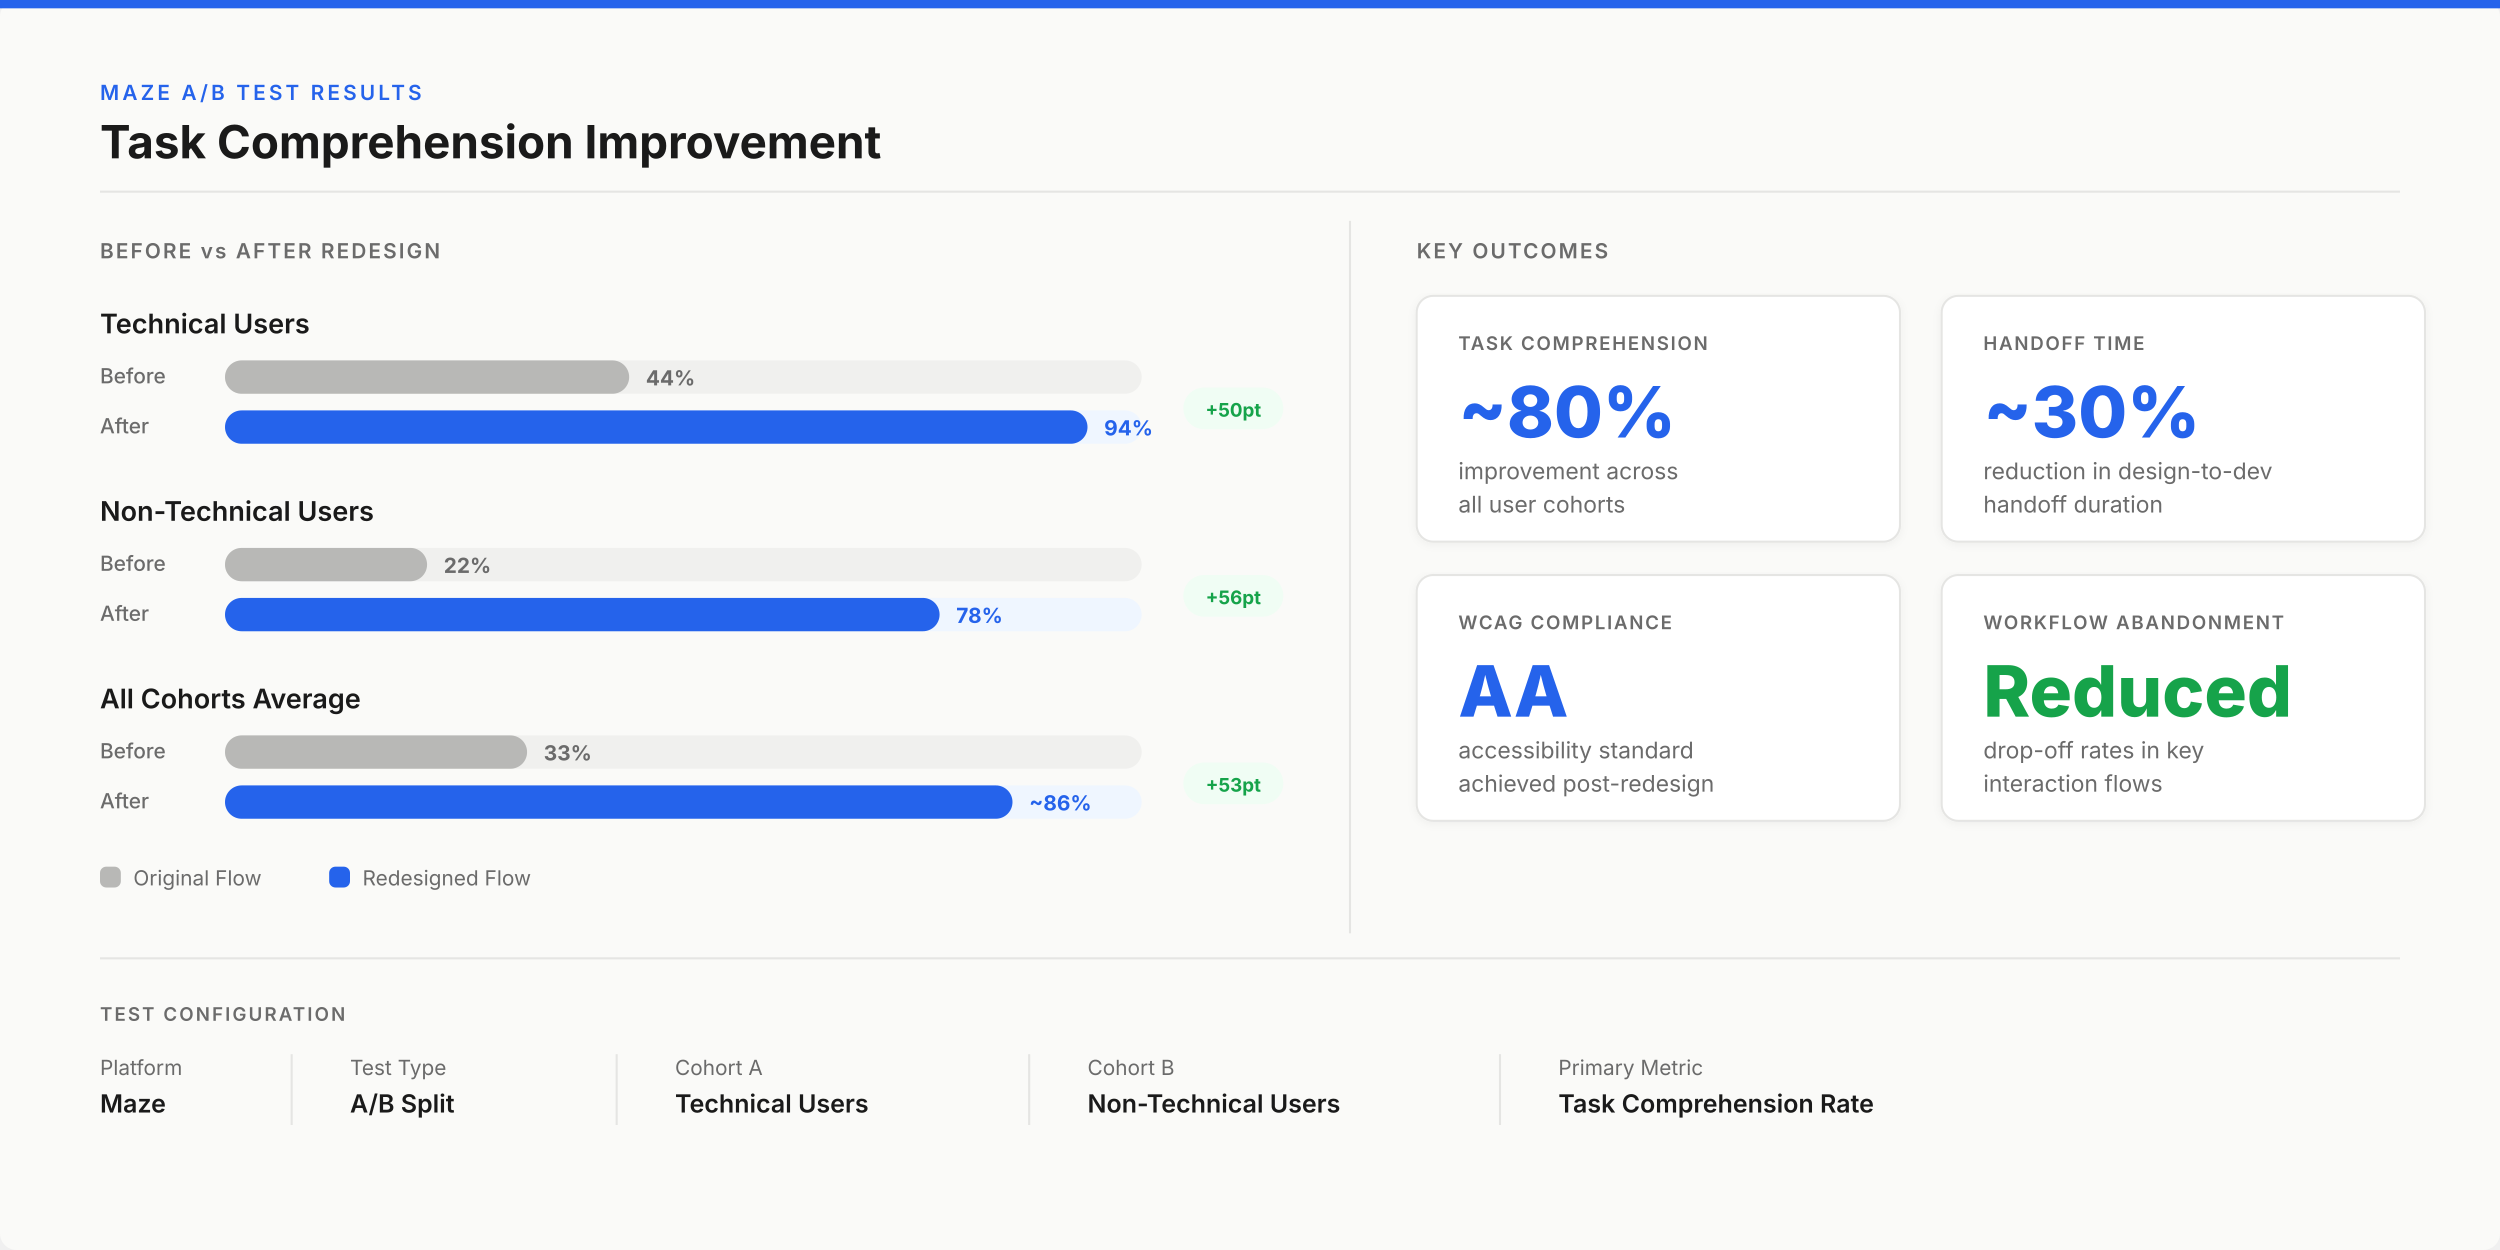
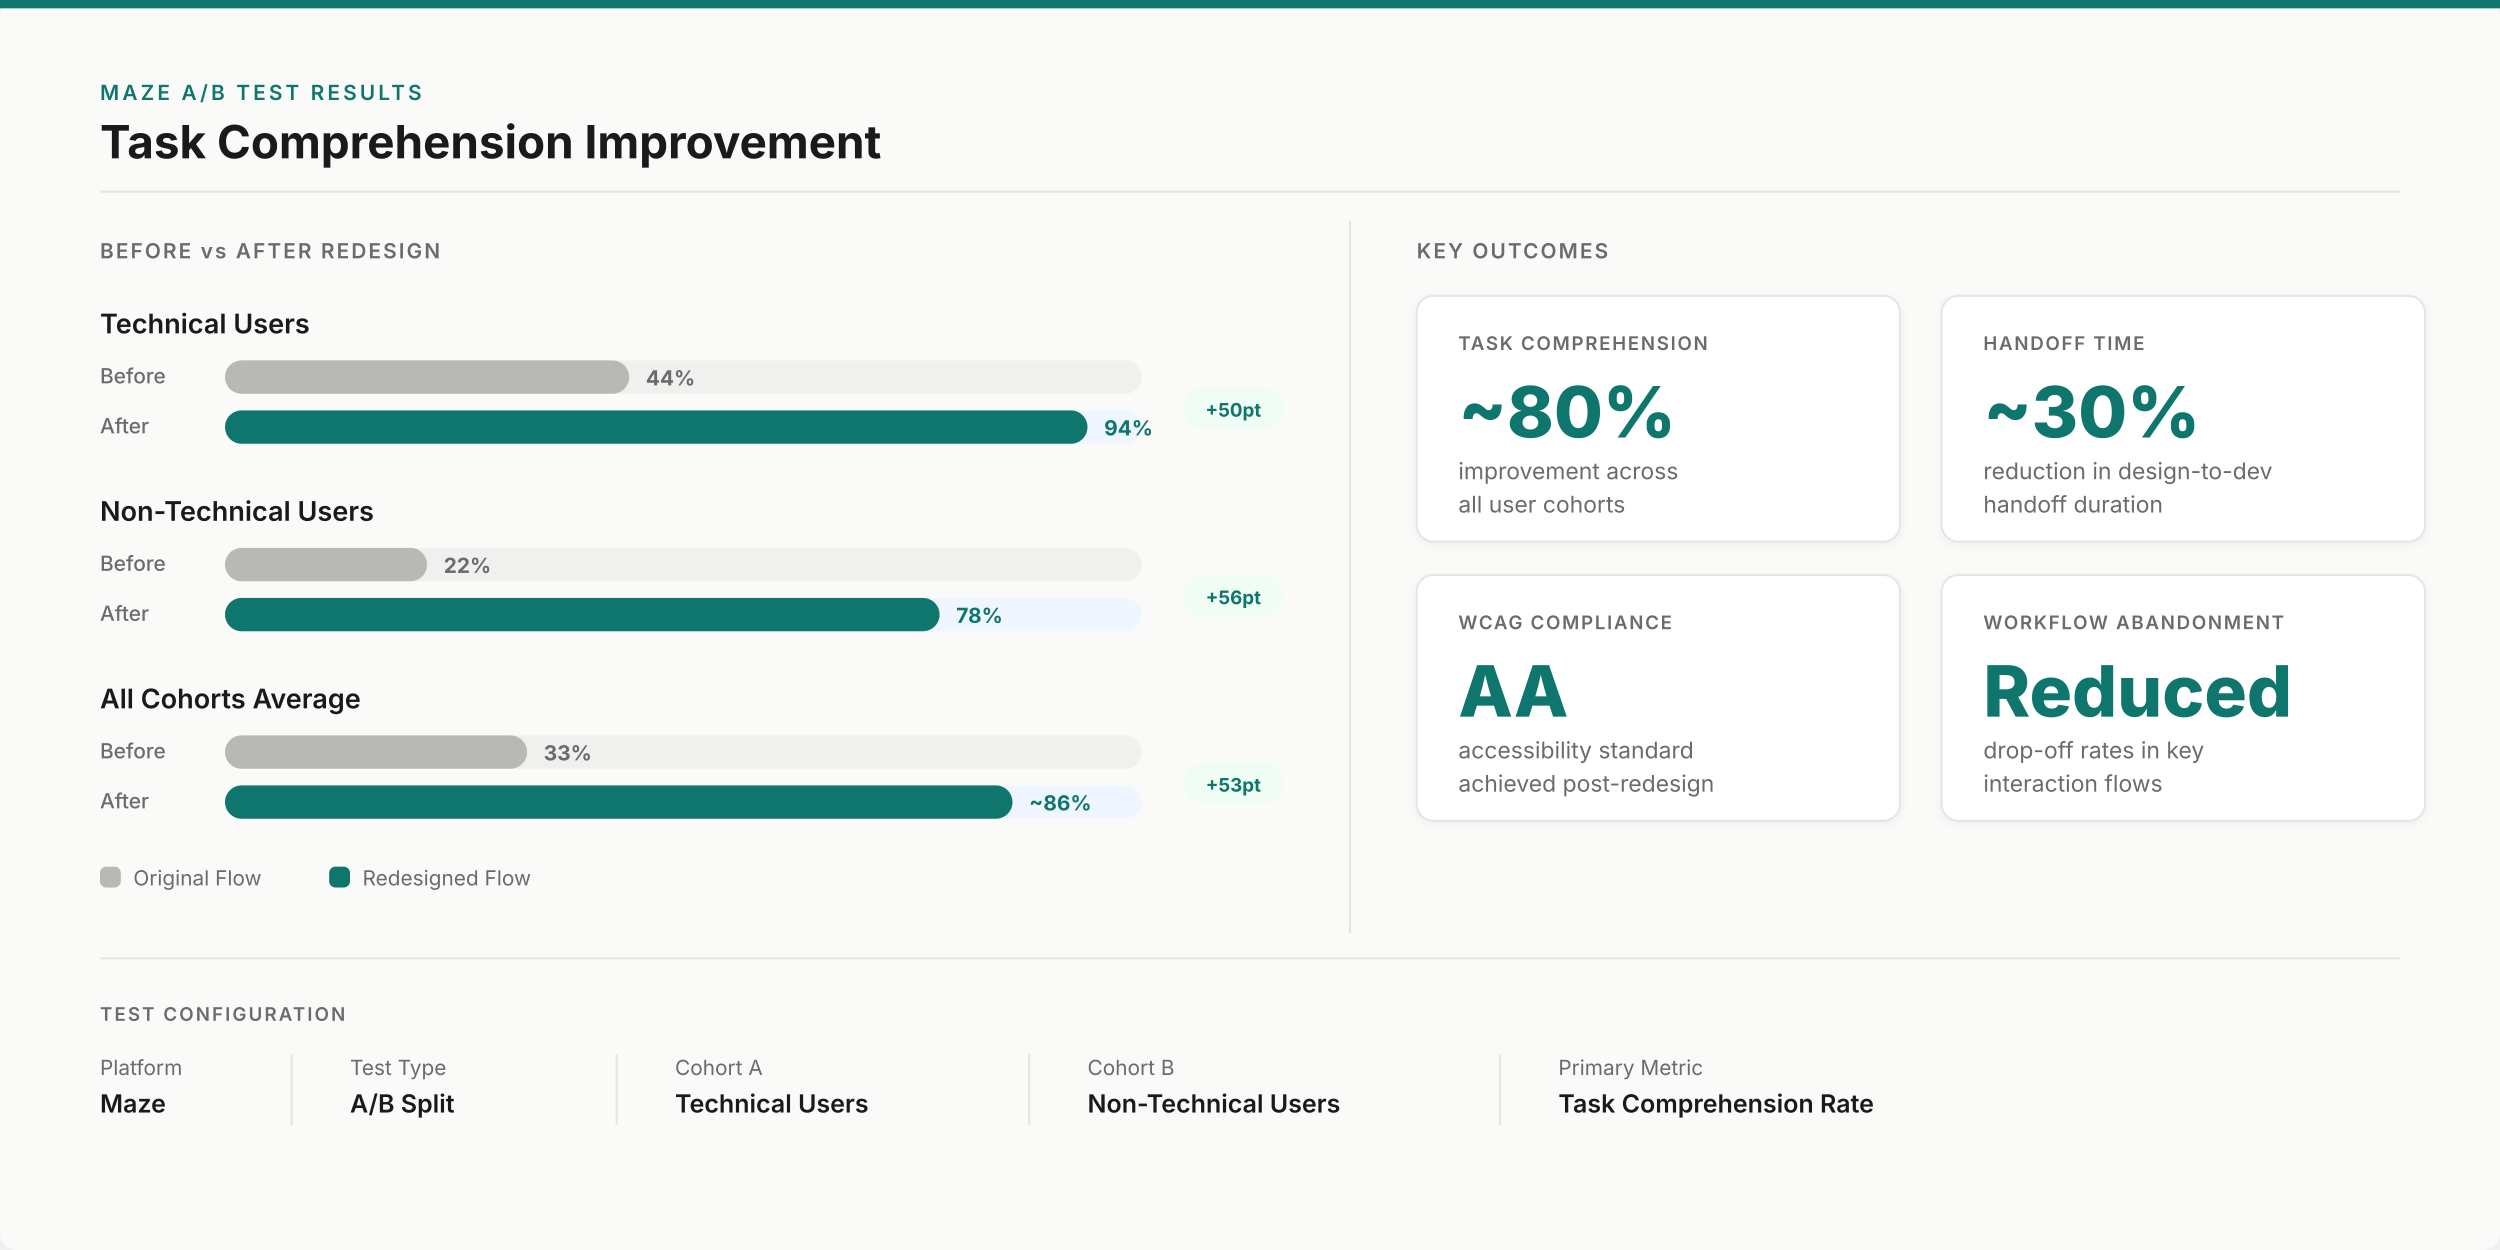
<svg xmlns="http://www.w3.org/2000/svg" viewBox="0 0 1200 600" font-family="'Inter', 'Segoe UI', 'Helvetica Neue', Arial, sans-serif">
  <defs>
    <filter id="cardShadow" x="-2%" y="-2%" width="104%" height="108%">
      <feDropShadow dx="0" dy="1" stdDeviation="2" flood-color="#000000" flood-opacity="0.05" />
    </filter>
  </defs>
  <rect width="1200" height="600" fill="#FAFAF8" rx="8" />
-   <rect width="1200" height="4" fill="#2563EB" />
-   <text x="48" y="48" font-size="10" font-weight="600" fill="#2563EB" letter-spacing="1.5">MAZE A/B TEST RESULTS</text>
+   <rect width="1200" height="4" fill="#0F766E" />
+   <text x="48" y="48" font-size="10" font-weight="600" fill="#0F766E" letter-spacing="1.5">MAZE A/B TEST RESULTS</text>
  <text x="48" y="76" font-size="22" font-weight="700" fill="#1A1A1A">Task Comprehension Improvement</text>
  <line x1="48" y1="92" x2="1152" y2="92" stroke="#E5E5E3" stroke-width="1" />
  <text x="48" y="124" font-size="10" font-weight="600" fill="#6B6B6B" letter-spacing="1">BEFORE vs AFTER REDESIGN</text>
  <text x="48" y="160" font-size="13" font-weight="600" fill="#1A1A1A">Technical Users</text>
  <text x="48" y="184" font-size="10" fill="#6B6B6B" font-weight="500">Before</text>
  <rect x="108" y="173" width="440" height="16" fill="#F0F0EE" rx="8" />
  <rect x="108" y="173" width="194" height="16" fill="#B8B8B6" rx="8" />
  <text x="310" y="185" font-size="10" font-weight="700" fill="#6B6B6B">44%</text>
  <text x="48" y="208" font-size="10" fill="#6B6B6B" font-weight="500">After</text>
  <rect x="108" y="197" width="440" height="16" fill="#EFF6FF" rx="8" />
-   <rect x="108" y="197" width="414" height="16" fill="#2563EB" rx="8" />
-   <text x="530" y="209" font-size="10" font-weight="700" fill="#2563EB">94%</text>
+   <rect x="108" y="197" width="414" height="16" fill="#0F766E" rx="8" />
+   <text x="530" y="209" font-size="10" font-weight="700" fill="#0F766E">94%</text>
  <rect x="568" y="186" width="48" height="20" rx="10" fill="#F0FDF4" />
-   <text x="592" y="200" font-size="9" font-weight="700" fill="#16A34A" text-anchor="middle">+50pt</text>
+   <text x="592" y="200" font-size="9" font-weight="700" fill="#0F766E" text-anchor="middle">+50pt</text>
  <text x="48" y="250" font-size="13" font-weight="600" fill="#1A1A1A">Non-Technical Users</text>
  <text x="48" y="274" font-size="10" fill="#6B6B6B" font-weight="500">Before</text>
  <rect x="108" y="263" width="440" height="16" fill="#F0F0EE" rx="8" />
  <rect x="108" y="263" width="97" height="16" fill="#B8B8B6" rx="8" />
  <text x="213" y="275" font-size="10" font-weight="700" fill="#6B6B6B">22%</text>
  <text x="48" y="298" font-size="10" fill="#6B6B6B" font-weight="500">After</text>
  <rect x="108" y="287" width="440" height="16" fill="#EFF6FF" rx="8" />
-   <rect x="108" y="287" width="343" height="16" fill="#2563EB" rx="8" />
-   <text x="459" y="299" font-size="10" font-weight="700" fill="#2563EB">78%</text>
+   <rect x="108" y="287" width="343" height="16" fill="#0F766E" rx="8" />
+   <text x="459" y="299" font-size="10" font-weight="700" fill="#0F766E">78%</text>
  <rect x="568" y="276" width="48" height="20" rx="10" fill="#F0FDF4" />
-   <text x="592" y="290" font-size="9" font-weight="700" fill="#16A34A" text-anchor="middle">+56pt</text>
+   <text x="592" y="290" font-size="9" font-weight="700" fill="#0F766E" text-anchor="middle">+56pt</text>
  <text x="48" y="340" font-size="13" font-weight="600" fill="#1A1A1A">All Cohorts Average</text>
  <text x="48" y="364" font-size="10" fill="#6B6B6B" font-weight="500">Before</text>
  <rect x="108" y="353" width="440" height="16" fill="#F0F0EE" rx="8" />
  <rect x="108" y="353" width="145" height="16" fill="#B8B8B6" rx="8" />
  <text x="261" y="365" font-size="10" font-weight="700" fill="#6B6B6B">33%</text>
  <text x="48" y="388" font-size="10" fill="#6B6B6B" font-weight="500">After</text>
  <rect x="108" y="377" width="440" height="16" fill="#EFF6FF" rx="8" />
-   <rect x="108" y="377" width="378" height="16" fill="#2563EB" rx="8" />
-   <text x="494" y="389" font-size="10" font-weight="700" fill="#2563EB">~86%</text>
+   <rect x="108" y="377" width="378" height="16" fill="#0F766E" rx="8" />
+   <text x="494" y="389" font-size="10" font-weight="700" fill="#0F766E">~86%</text>
  <rect x="568" y="366" width="48" height="20" rx="10" fill="#F0FDF4" />
-   <text x="592" y="380" font-size="9" font-weight="700" fill="#16A34A" text-anchor="middle">+53pt</text>
+   <text x="592" y="380" font-size="9" font-weight="700" fill="#0F766E" text-anchor="middle">+53pt</text>
  <rect x="48" y="416" width="10" height="10" fill="#B8B8B6" rx="3" />
  <text x="64" y="425" font-size="10" fill="#6B6B6B">Original Flow</text>
-   <rect x="158" y="416" width="10" height="10" fill="#2563EB" rx="3" />
+   <rect x="158" y="416" width="10" height="10" fill="#0F766E" rx="3" />
  <text x="174" y="425" font-size="10" fill="#6B6B6B">Redesigned Flow</text>
  <line x1="648" y1="106" x2="648" y2="448" stroke="#E5E5E3" stroke-width="1" />
  <text x="680" y="124" font-size="10" font-weight="600" fill="#6B6B6B" letter-spacing="1">KEY OUTCOMES</text>
  <rect x="680" y="142" width="232" height="118" fill="#FFFFFF" rx="8" stroke="#E5E5E3" stroke-width="1" filter="url(#cardShadow)" />
  <text x="700" y="168" font-size="9" font-weight="600" fill="#6B6B6B" letter-spacing="0.8">TASK COMPREHENSION</text>
-   <text x="700" y="210" font-size="34" font-weight="800" fill="#2563EB">~80%</text>
+   <text x="700" y="210" font-size="34" font-weight="800" fill="#0F766E">~80%</text>
  <text x="700" y="230" font-size="11" fill="#6B6B6B">improvement across</text>
  <text x="700" y="246" font-size="11" fill="#6B6B6B">all user cohorts</text>
  <rect x="932" y="142" width="232" height="118" fill="#FFFFFF" rx="8" stroke="#E5E5E3" stroke-width="1" filter="url(#cardShadow)" />
  <text x="952" y="168" font-size="9" font-weight="600" fill="#6B6B6B" letter-spacing="0.8">HANDOFF TIME</text>
-   <text x="952" y="210" font-size="34" font-weight="800" fill="#2563EB">~30%</text>
+   <text x="952" y="210" font-size="34" font-weight="800" fill="#0F766E">~30%</text>
  <text x="952" y="230" font-size="11" fill="#6B6B6B">reduction in design-to-dev</text>
  <text x="952" y="246" font-size="11" fill="#6B6B6B">handoff duration</text>
  <rect x="680" y="276" width="232" height="118" fill="#FFFFFF" rx="8" stroke="#E5E5E3" stroke-width="1" filter="url(#cardShadow)" />
  <text x="700" y="302" font-size="9" font-weight="600" fill="#6B6B6B" letter-spacing="0.8">WCAG COMPLIANCE</text>
-   <text x="700" y="344" font-size="34" font-weight="800" fill="#2563EB">AA</text>
+   <text x="700" y="344" font-size="34" font-weight="800" fill="#0F766E">AA</text>
  <text x="700" y="364" font-size="11" fill="#6B6B6B">accessibility standard</text>
  <text x="700" y="380" font-size="11" fill="#6B6B6B">achieved post-redesign</text>
  <rect x="932" y="276" width="232" height="118" fill="#FFFFFF" rx="8" stroke="#E5E5E3" stroke-width="1" filter="url(#cardShadow)" />
  <text x="952" y="302" font-size="9" font-weight="600" fill="#6B6B6B" letter-spacing="0.8">WORKFLOW ABANDONMENT</text>
-   <text x="952" y="344" font-size="34" font-weight="800" fill="#16A34A">Reduced</text>
+   <text x="952" y="344" font-size="34" font-weight="800" fill="#0F766E">Reduced</text>
  <text x="952" y="364" font-size="11" fill="#6B6B6B">drop-off rates in key</text>
  <text x="952" y="380" font-size="11" fill="#6B6B6B">interaction flows</text>
  <line x1="48" y1="460" x2="1152" y2="460" stroke="#E5E5E3" stroke-width="1" />
  <text x="48" y="490" font-size="9" font-weight="600" fill="#6B6B6B" letter-spacing="1">TEST CONFIGURATION</text>
  <text x="48" y="516" font-size="10" fill="#6B6B6B">Platform</text>
  <text x="48" y="534" font-size="12" font-weight="600" fill="#1A1A1A">Maze</text>
  <line x1="140" y1="506" x2="140" y2="540" stroke="#E5E5E3" stroke-width="1" />
  <text x="168" y="516" font-size="10" fill="#6B6B6B">Test Type</text>
  <text x="168" y="534" font-size="12" font-weight="600" fill="#1A1A1A">A/B Split</text>
  <line x1="296" y1="506" x2="296" y2="540" stroke="#E5E5E3" stroke-width="1" />
  <text x="324" y="516" font-size="10" fill="#6B6B6B">Cohort A</text>
  <text x="324" y="534" font-size="12" font-weight="600" fill="#1A1A1A">Technical Users</text>
  <line x1="494" y1="506" x2="494" y2="540" stroke="#E5E5E3" stroke-width="1" />
  <text x="522" y="516" font-size="10" fill="#6B6B6B">Cohort B</text>
  <text x="522" y="534" font-size="12" font-weight="600" fill="#1A1A1A">Non-Technical Users</text>
  <line x1="720" y1="506" x2="720" y2="540" stroke="#E5E5E3" stroke-width="1" />
  <text x="748" y="516" font-size="10" fill="#6B6B6B">Primary Metric</text>
  <text x="748" y="534" font-size="12" font-weight="600" fill="#1A1A1A">Task Comprehension Rate</text>
</svg>
